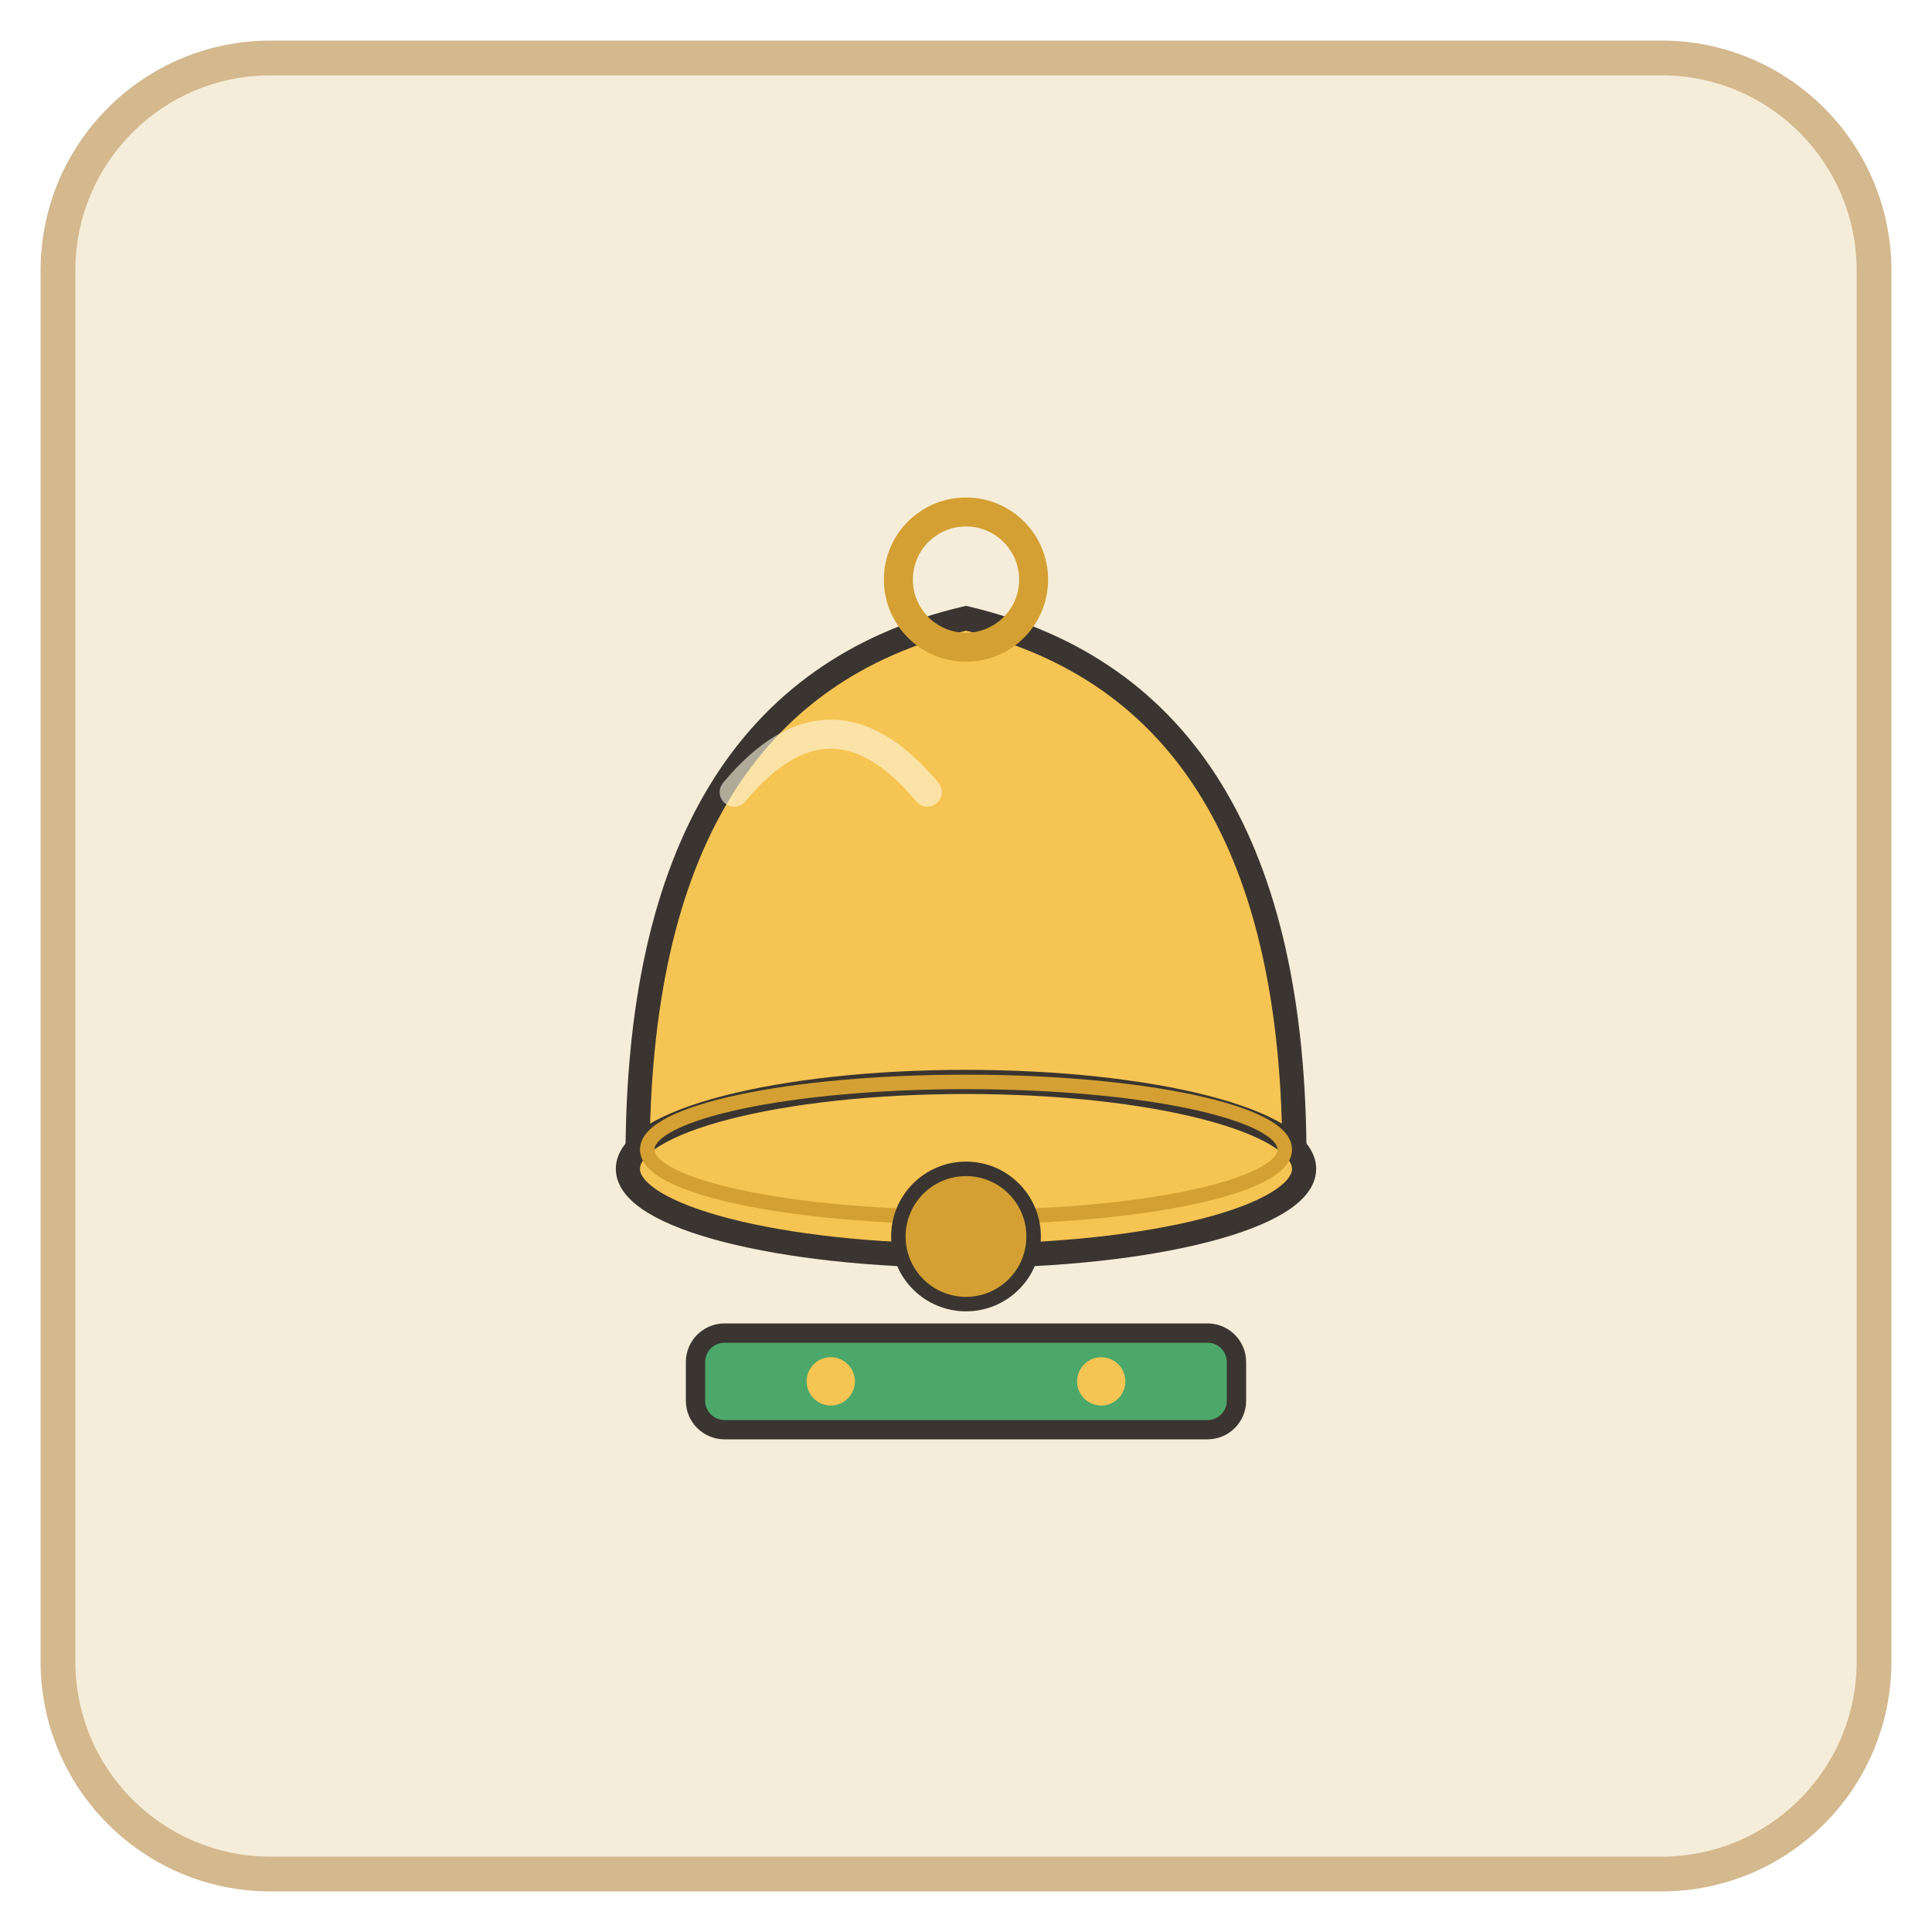
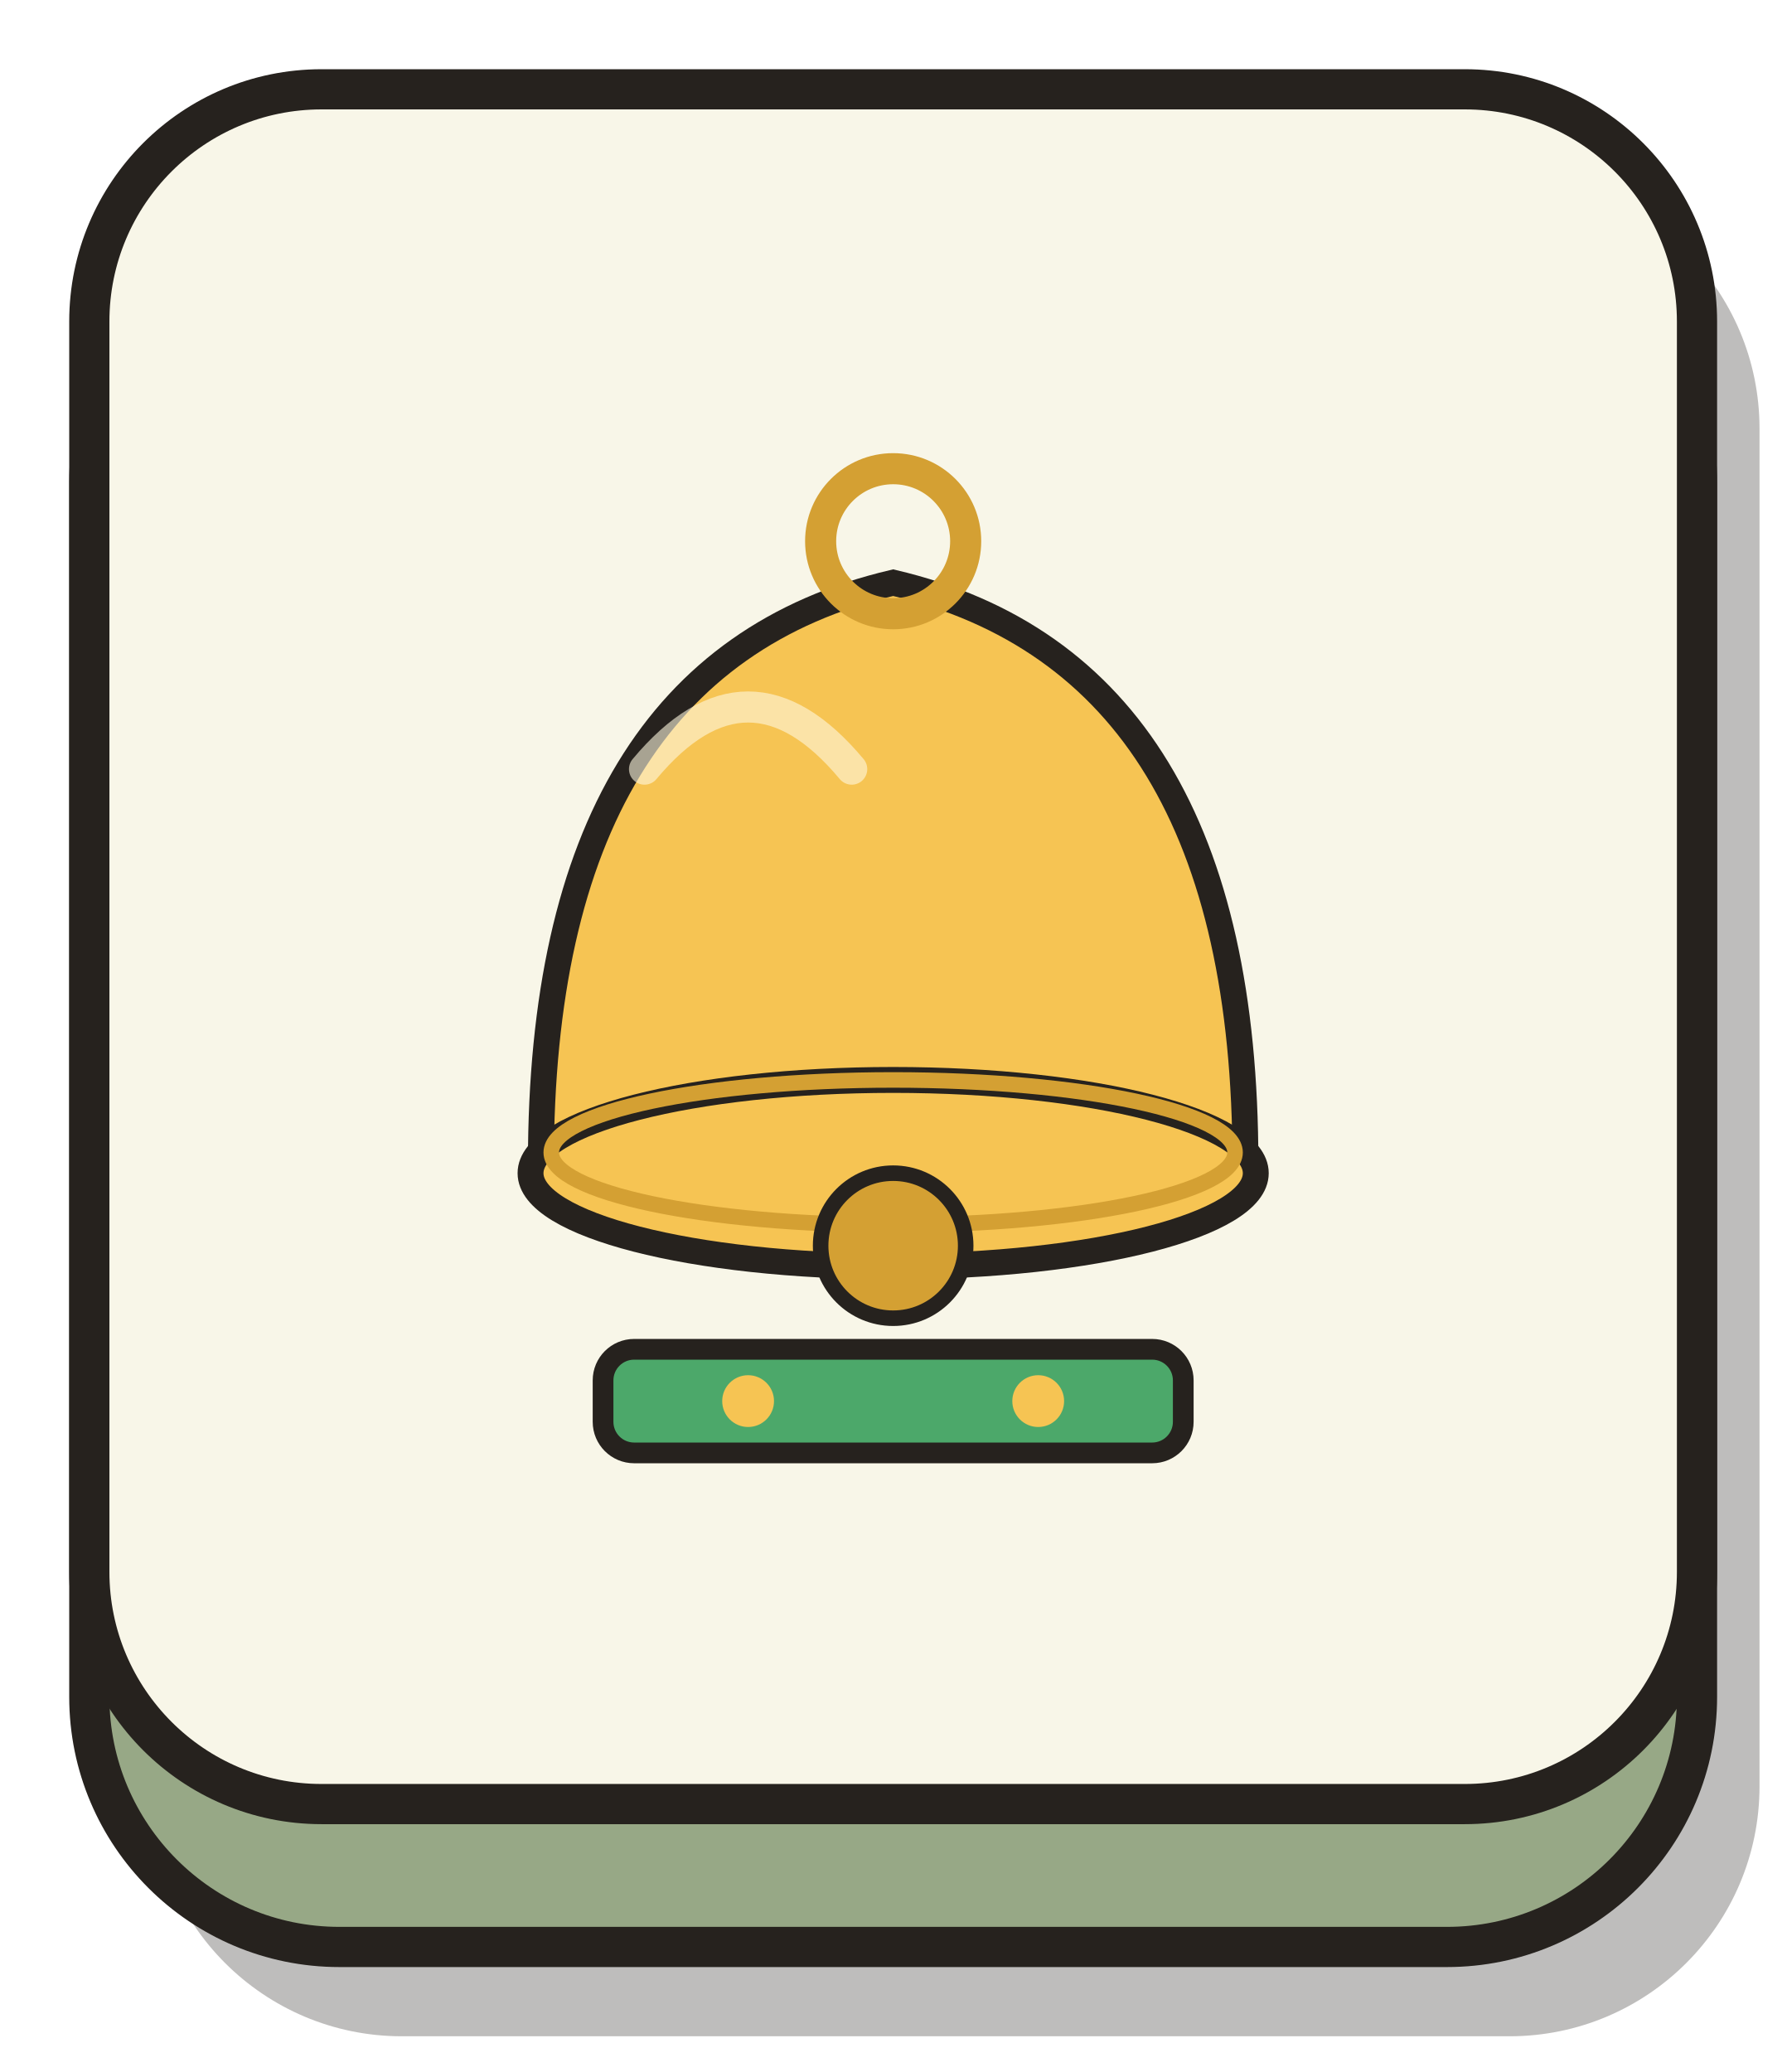
- <svg xmlns="http://www.w3.org/2000/svg" viewBox="0 0 200 200" width="200" height="200">
-   <rect x="6" y="6" width="188" height="188" rx="22" ry="22" fill="#F5EDD9" stroke="#D4B88E" stroke-width="3.6" />
-   <g transform="translate(0, 0)">
-     <path d="M66,120              Q66,72 100,64              Q134,72 134,120              Z" fill="#F6C453" stroke="#3A3530" stroke-width="2.5" />
-     <ellipse cx="100" cy="121" rx="35" ry="9" fill="#F6C453" stroke="#3A3530" stroke-width="2.5" />
+ <svg xmlns="http://www.w3.org/2000/svg" viewBox="0 0 200 232" width="200" height="232">
+   <rect x="17" y="20" width="180" height="208" rx="28" ry="28" fill="#26221E" opacity="0.30" />
+   <rect x="10" y="26" width="180" height="192" rx="28" ry="28" fill="#97A886" stroke="#26221E" stroke-width="4.5" />
+   <rect x="10" y="10" width="180" height="192" rx="26" ry="26" fill="#F8F6E8" stroke="#26221E" stroke-width="4.5" />
+   <g transform="translate(100, 107) scale(1.16) translate(-100, -100)">
+     <path d="M66,120              Q66,72 100,64              Q134,72 134,120              Z" fill="#F6C453" stroke="#26221E" stroke-width="2.5" />
+     <ellipse cx="100" cy="121" rx="35" ry="9" fill="#F6C453" stroke="#26221E" stroke-width="2.5" />
    <ellipse cx="100" cy="119" rx="33" ry="7" fill="none" stroke="#D4A033" stroke-width="1.5" />
-     <circle cx="100" cy="128" r="7" fill="#D4A033" stroke="#3A3530" stroke-width="1.5" />
+     <circle cx="100" cy="128" r="7" fill="#D4A033" stroke="#26221E" stroke-width="1.5" />
    <circle cx="100" cy="60" r="7" fill="none" stroke="#D4A033" stroke-width="3" />
-     <rect x="72" y="138" width="56" height="10" rx="3" fill="#4CA86A" stroke="#3A3530" stroke-width="2" />
+     <rect x="72" y="138" width="56" height="10" rx="3" fill="#4CA86A" stroke="#26221E" stroke-width="2" />
    <circle cx="86" cy="143" r="2.5" fill="#F6C453" />
    <circle cx="114" cy="143" r="2.5" fill="#F6C453" />
    <path d="M76,82 Q86,70 96,82" fill="none" stroke="#FFF8E0" stroke-width="3" stroke-linecap="round" opacity="0.6" />
  </g>
</svg>
